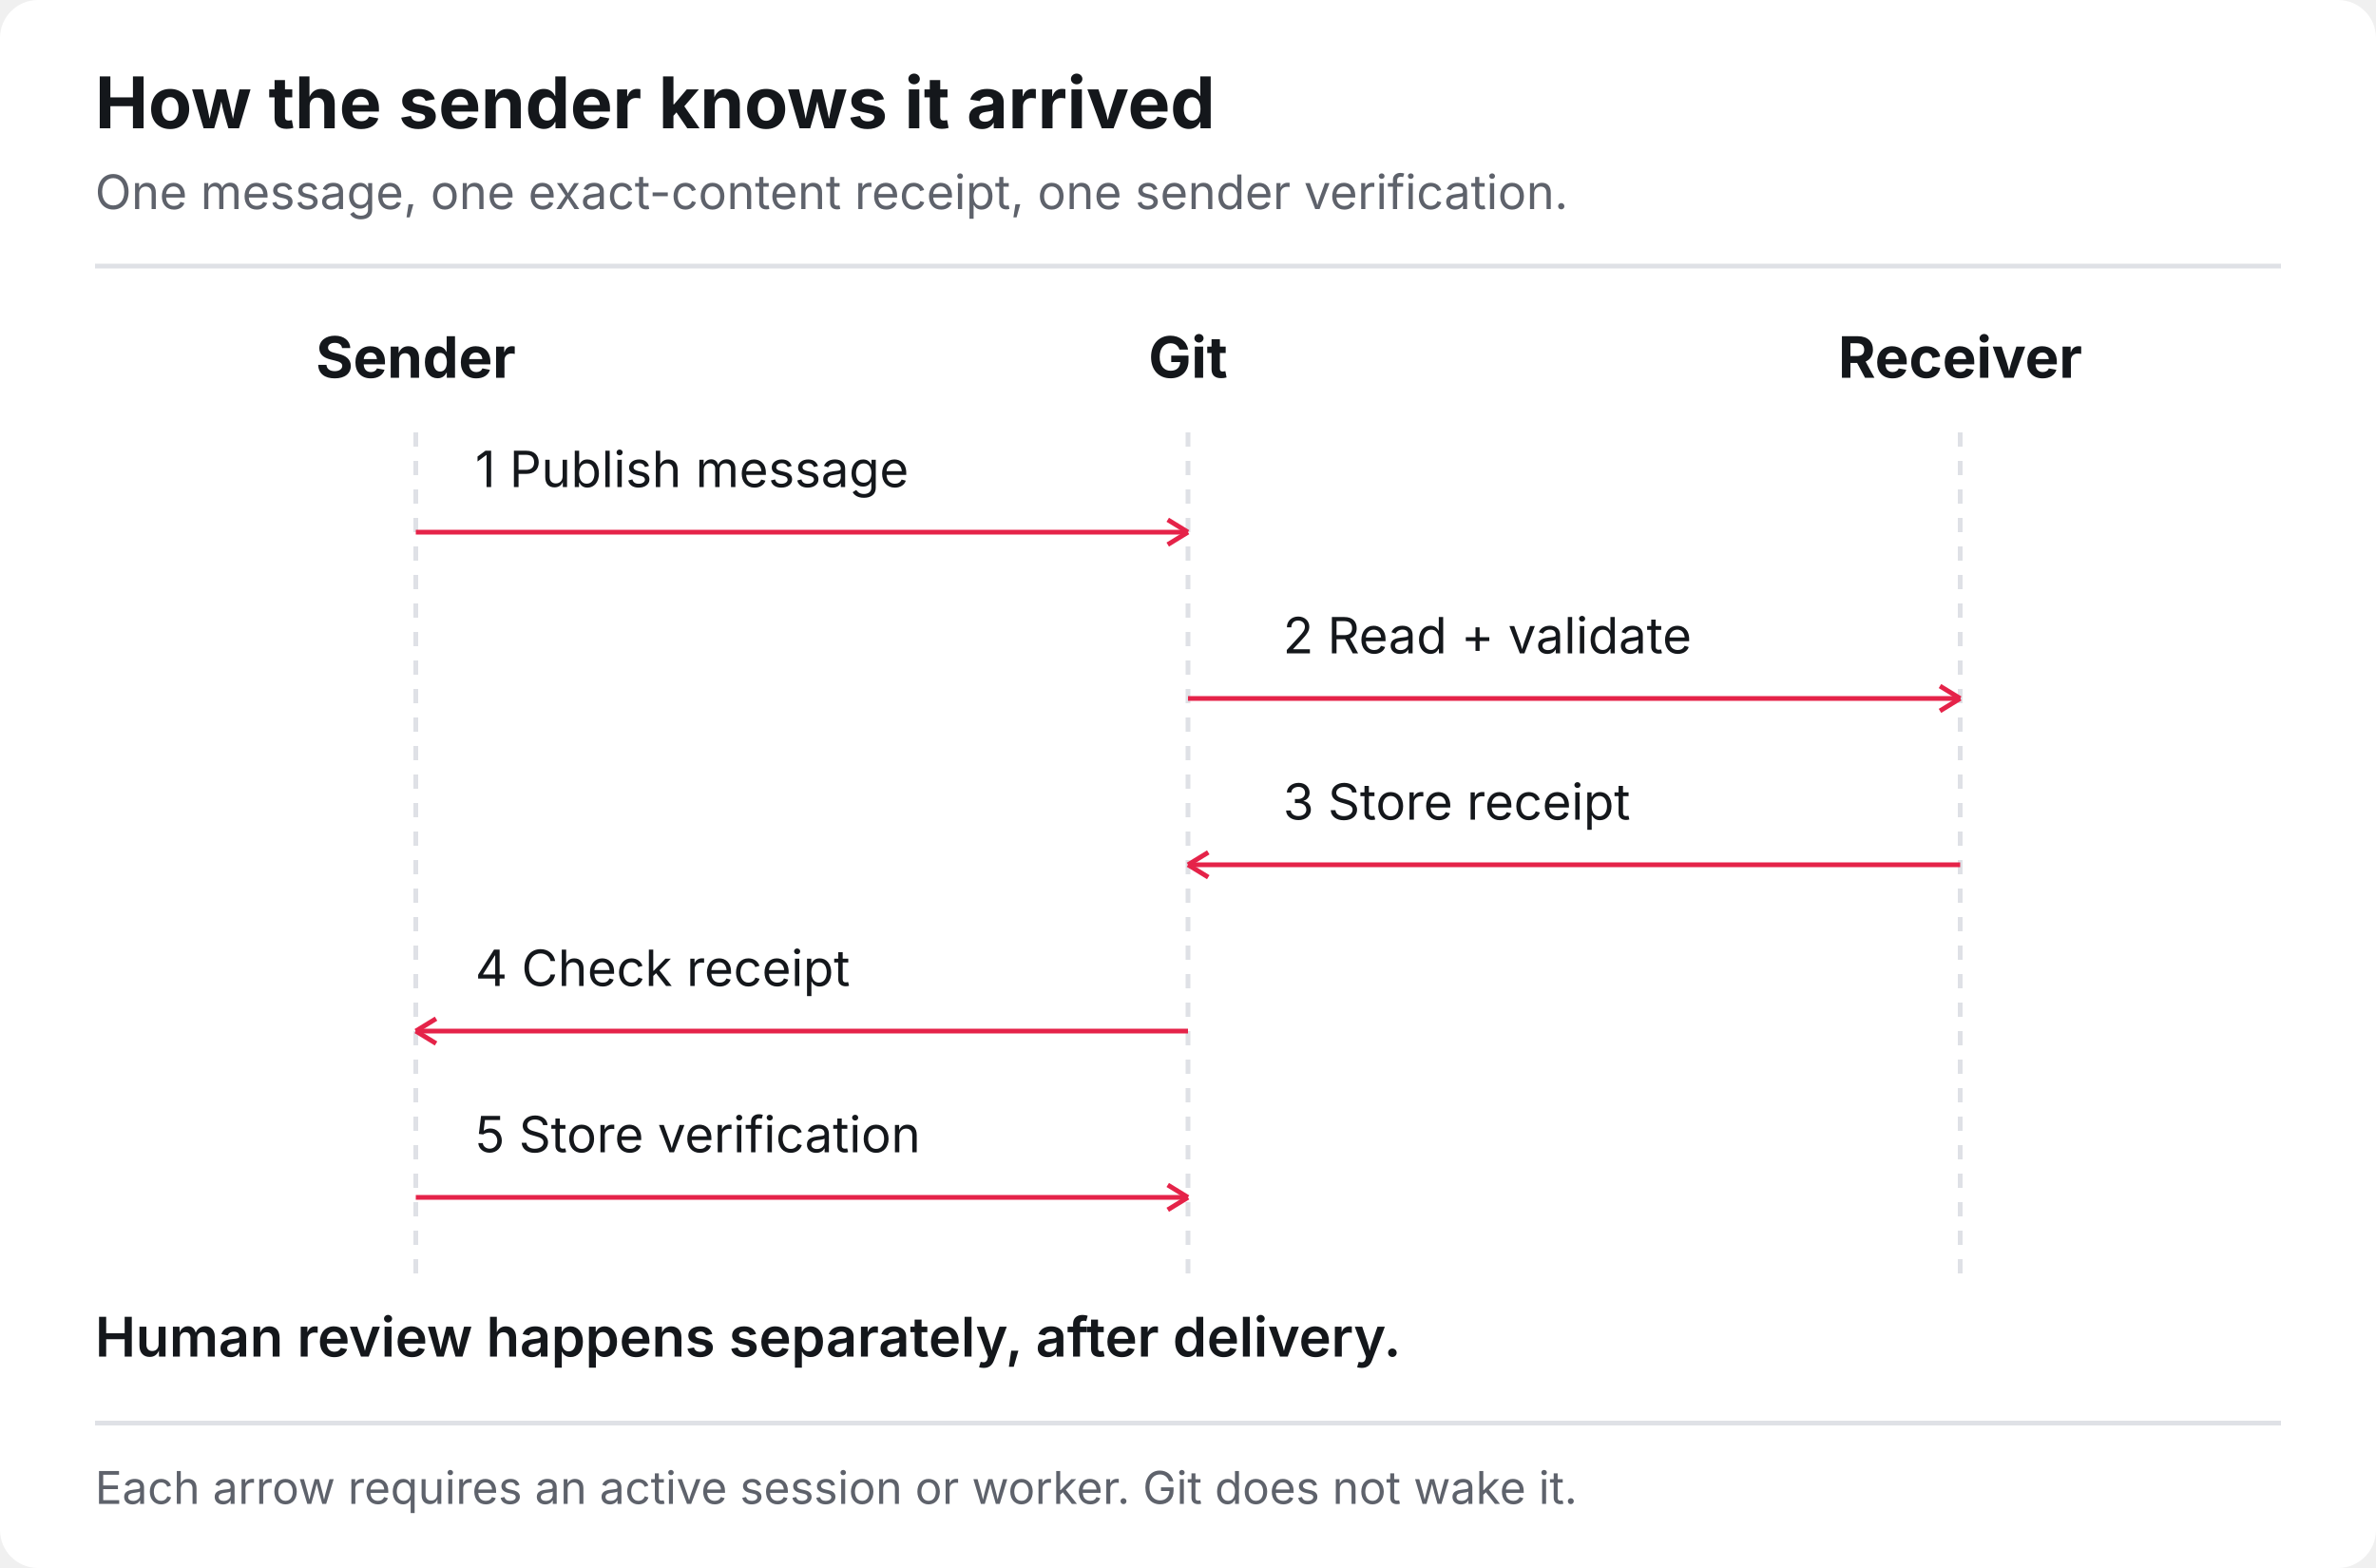
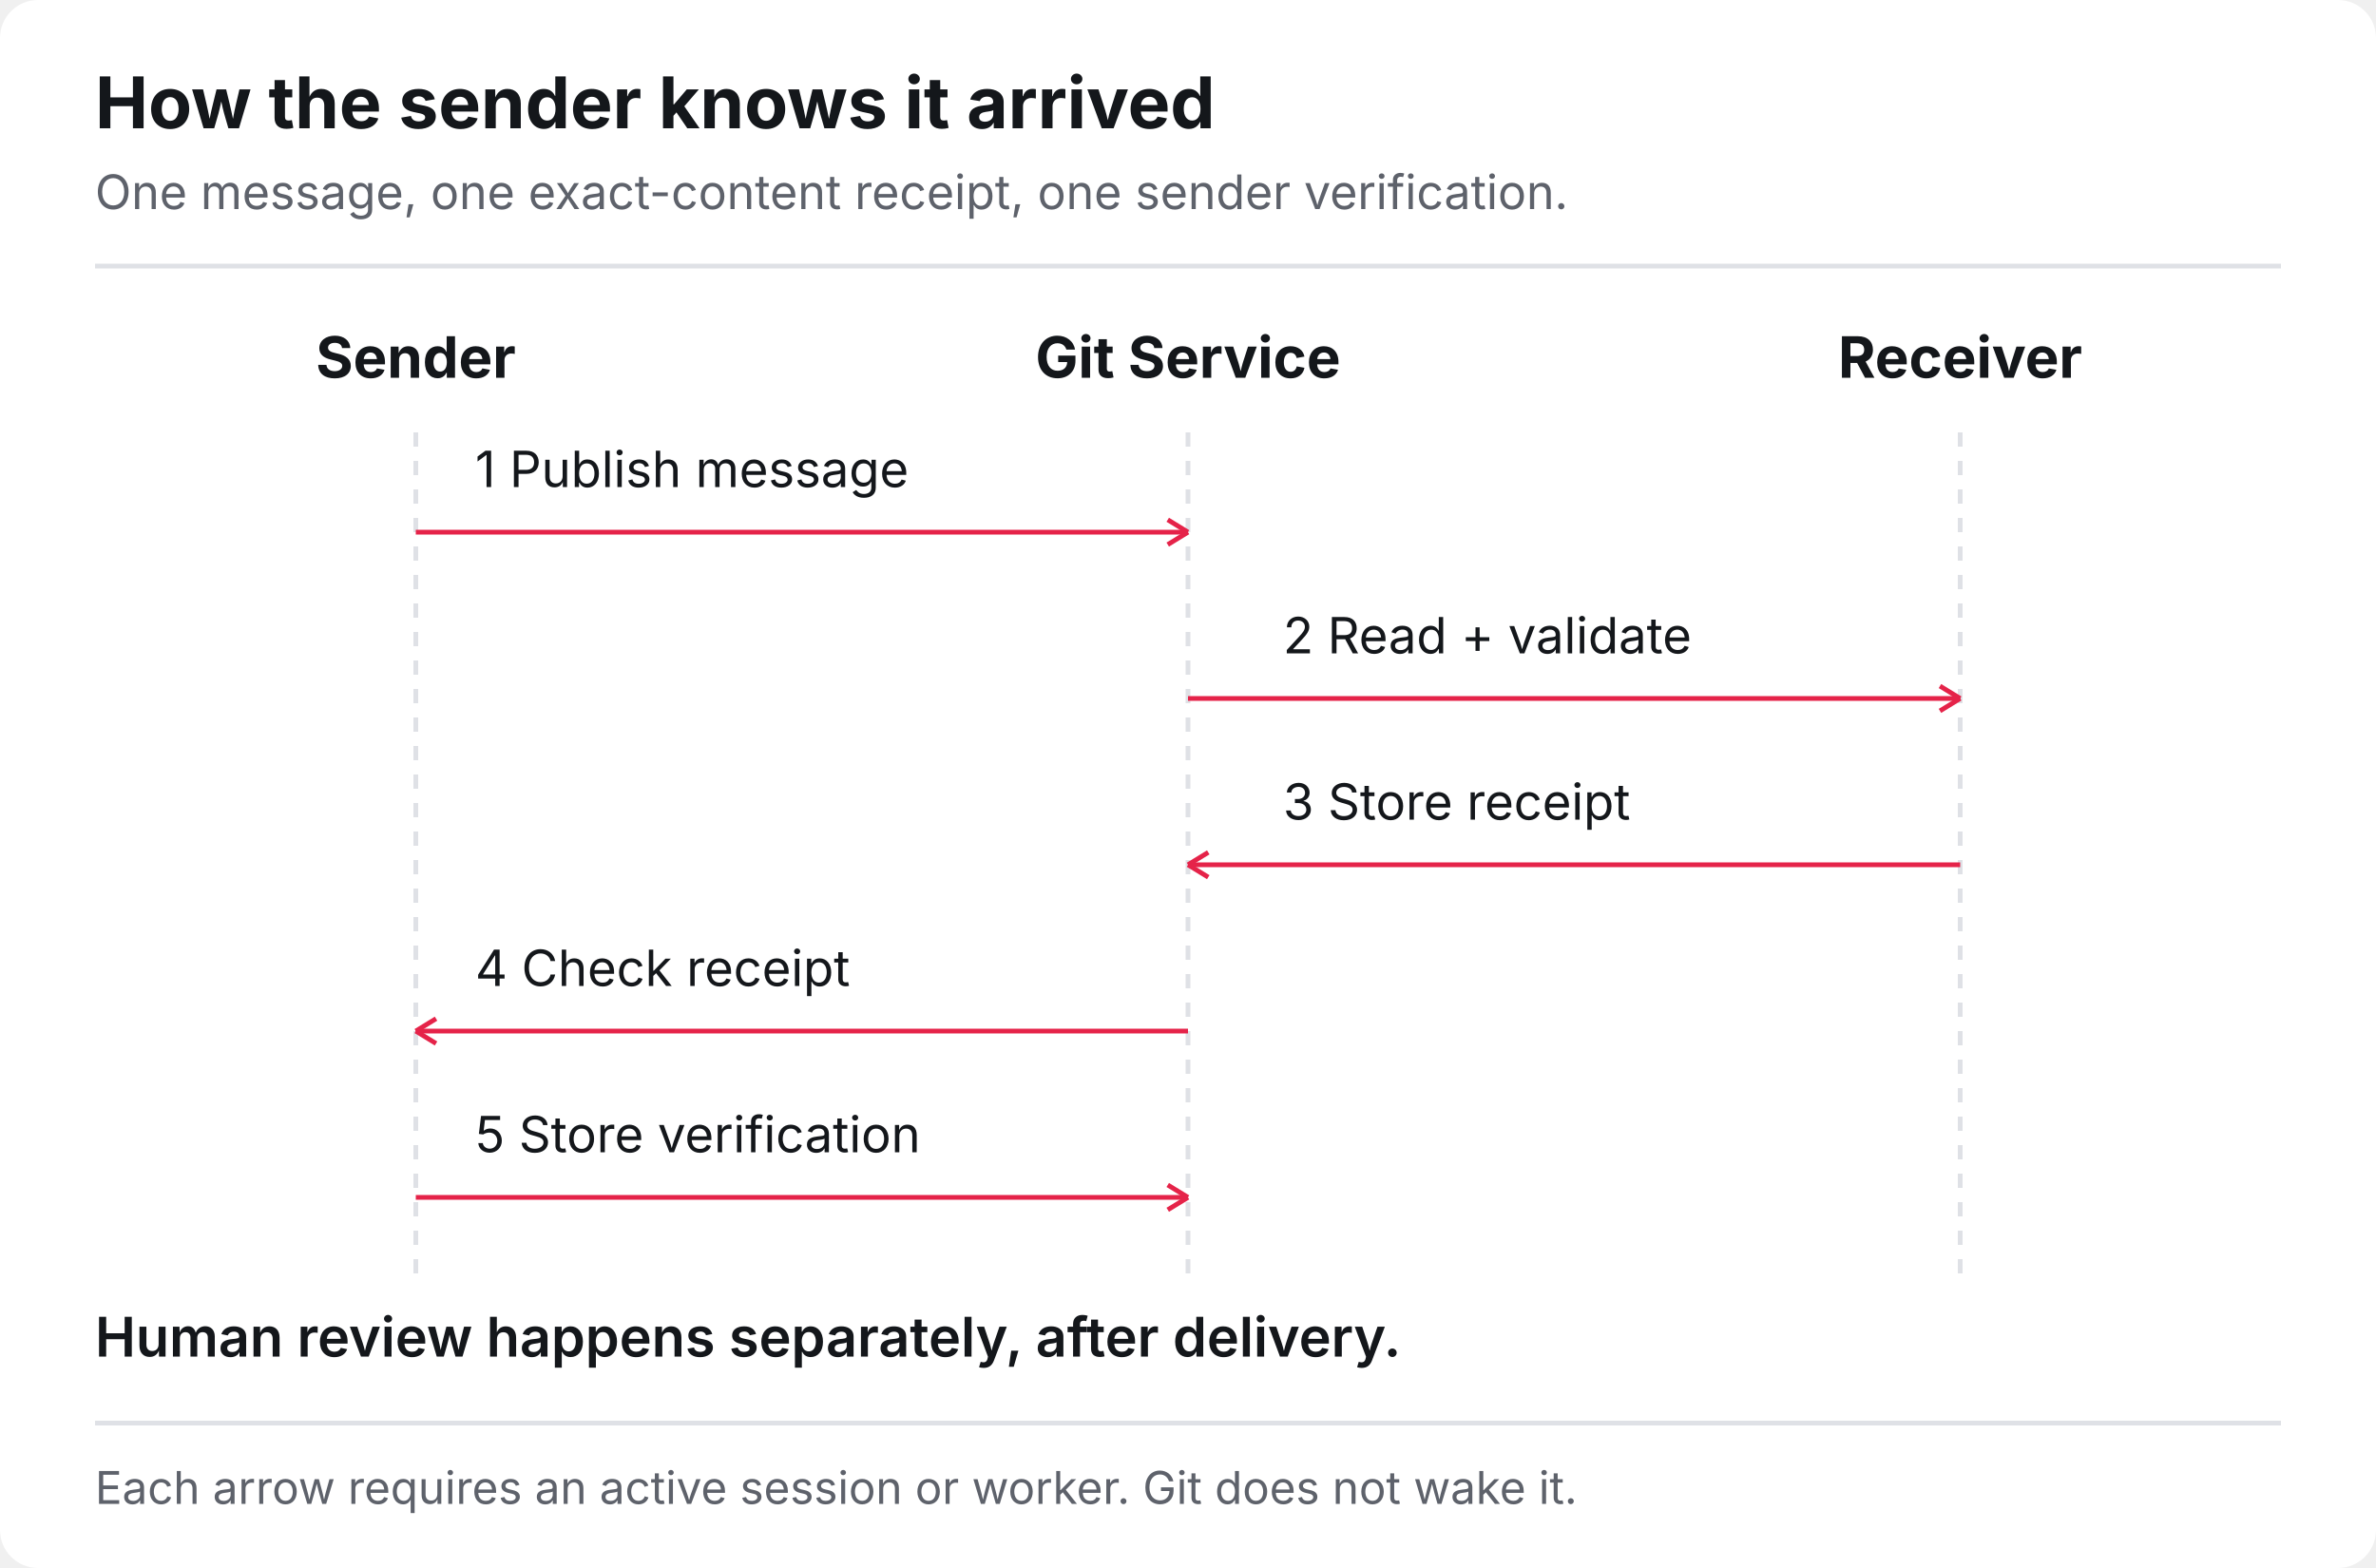
<svg xmlns="http://www.w3.org/2000/svg" width="1000" height="660" viewBox="0 0 1000 660" role="img" aria-labelledby="title desc">
  <rect width="1000" height="660" rx="16" fill="#ffffff" />
  <g font-family="Inter,Arial,Helvetica,sans-serif">
    <text x="40" y="54" font-size="30" font-weight="700" text-anchor="start" fill="#14171b">How the sender knows it arrived</text>
    <text x="40" y="88" font-size="20" font-weight="400" text-anchor="start" fill="#5e626b">One message, one exact-content receipt, one sender verification.</text>
    <path d="M40 112 L960 112" fill="none" stroke="#dfe1e6" stroke-width="2" />
    <text x="175" y="159" font-size="24" font-weight="700" text-anchor="middle" fill="#14171b">Sender</text>
    <path d="M175 182 L175 541" fill="none" stroke="#dfe1e6" stroke-width="2" stroke-dasharray="6 6" />
-     <text x="500" y="159" font-size="24" font-weight="700" text-anchor="middle" fill="#14171b">Git</text>
+     <text x="500" y="159" font-size="24" font-weight="700" text-anchor="middle" fill="#14171b">Git Service</text>
    <path d="M500 182 L500 541" fill="none" stroke="#dfe1e6" stroke-width="2" stroke-dasharray="6 6" />
    <text x="825" y="159" font-size="24" font-weight="700" text-anchor="middle" fill="#14171b">Receiver</text>
    <path d="M825 182 L825 541" fill="none" stroke="#dfe1e6" stroke-width="2" stroke-dasharray="6 6" />
    <text x="200" y="205" font-size="21" font-weight="400" text-anchor="start" fill="#14171b">1  Publish message</text>
    <path d="M175 224 L500 224" fill="none" stroke="#e52349" stroke-width="2" />
    <path d="M500 224 L491.475 229.227" fill="none" stroke="#e52349" stroke-width="2" />
    <path d="M500 224 L491.475 218.773" fill="none" stroke="#e52349" stroke-width="2" />
    <text x="540" y="275" font-size="21" font-weight="400" text-anchor="start" fill="#14171b">2  Read + validate</text>
    <path d="M500 294 L825 294" fill="none" stroke="#e52349" stroke-width="2" />
    <path d="M825 294 L816.475 299.227" fill="none" stroke="#e52349" stroke-width="2" />
    <path d="M825 294 L816.475 288.773" fill="none" stroke="#e52349" stroke-width="2" />
    <text x="540" y="345" font-size="21" font-weight="400" text-anchor="start" fill="#14171b">3  Store receipt</text>
    <path d="M825 364 L500 364" fill="none" stroke="#e52349" stroke-width="2" />
    <path d="M500 364 L508.525 358.773" fill="none" stroke="#e52349" stroke-width="2" />
    <path d="M500 364 L508.525 369.227" fill="none" stroke="#e52349" stroke-width="2" />
    <text x="200" y="415" font-size="21" font-weight="400" text-anchor="start" fill="#14171b">4  Check receipt</text>
    <path d="M500 434 L175 434" fill="none" stroke="#e52349" stroke-width="2" />
    <path d="M175 434 L183.525 428.773" fill="none" stroke="#e52349" stroke-width="2" />
    <path d="M175 434 L183.525 439.227" fill="none" stroke="#e52349" stroke-width="2" />
    <text x="200" y="485" font-size="21" font-weight="400" text-anchor="start" fill="#14171b">5  Store verification</text>
    <path d="M175 504 L500 504" fill="none" stroke="#e52349" stroke-width="2" />
    <path d="M500 504 L491.475 509.227" fill="none" stroke="#e52349" stroke-width="2" />
    <path d="M500 504 L491.475 498.773" fill="none" stroke="#e52349" stroke-width="2" />
    <text x="40" y="571" font-size="23" font-weight="600" text-anchor="start" fill="#14171b">Human review happens separately, after delivery.</text>
    <path d="M40 599 L960 599" fill="none" stroke="#dfe1e6" stroke-width="2" />
    <text x="40" y="633" font-size="19" font-weight="400" text-anchor="start" fill="#5e626b">Each arrow requires an active session or worker. Git does not wake it.</text>
  </g>
</svg>
